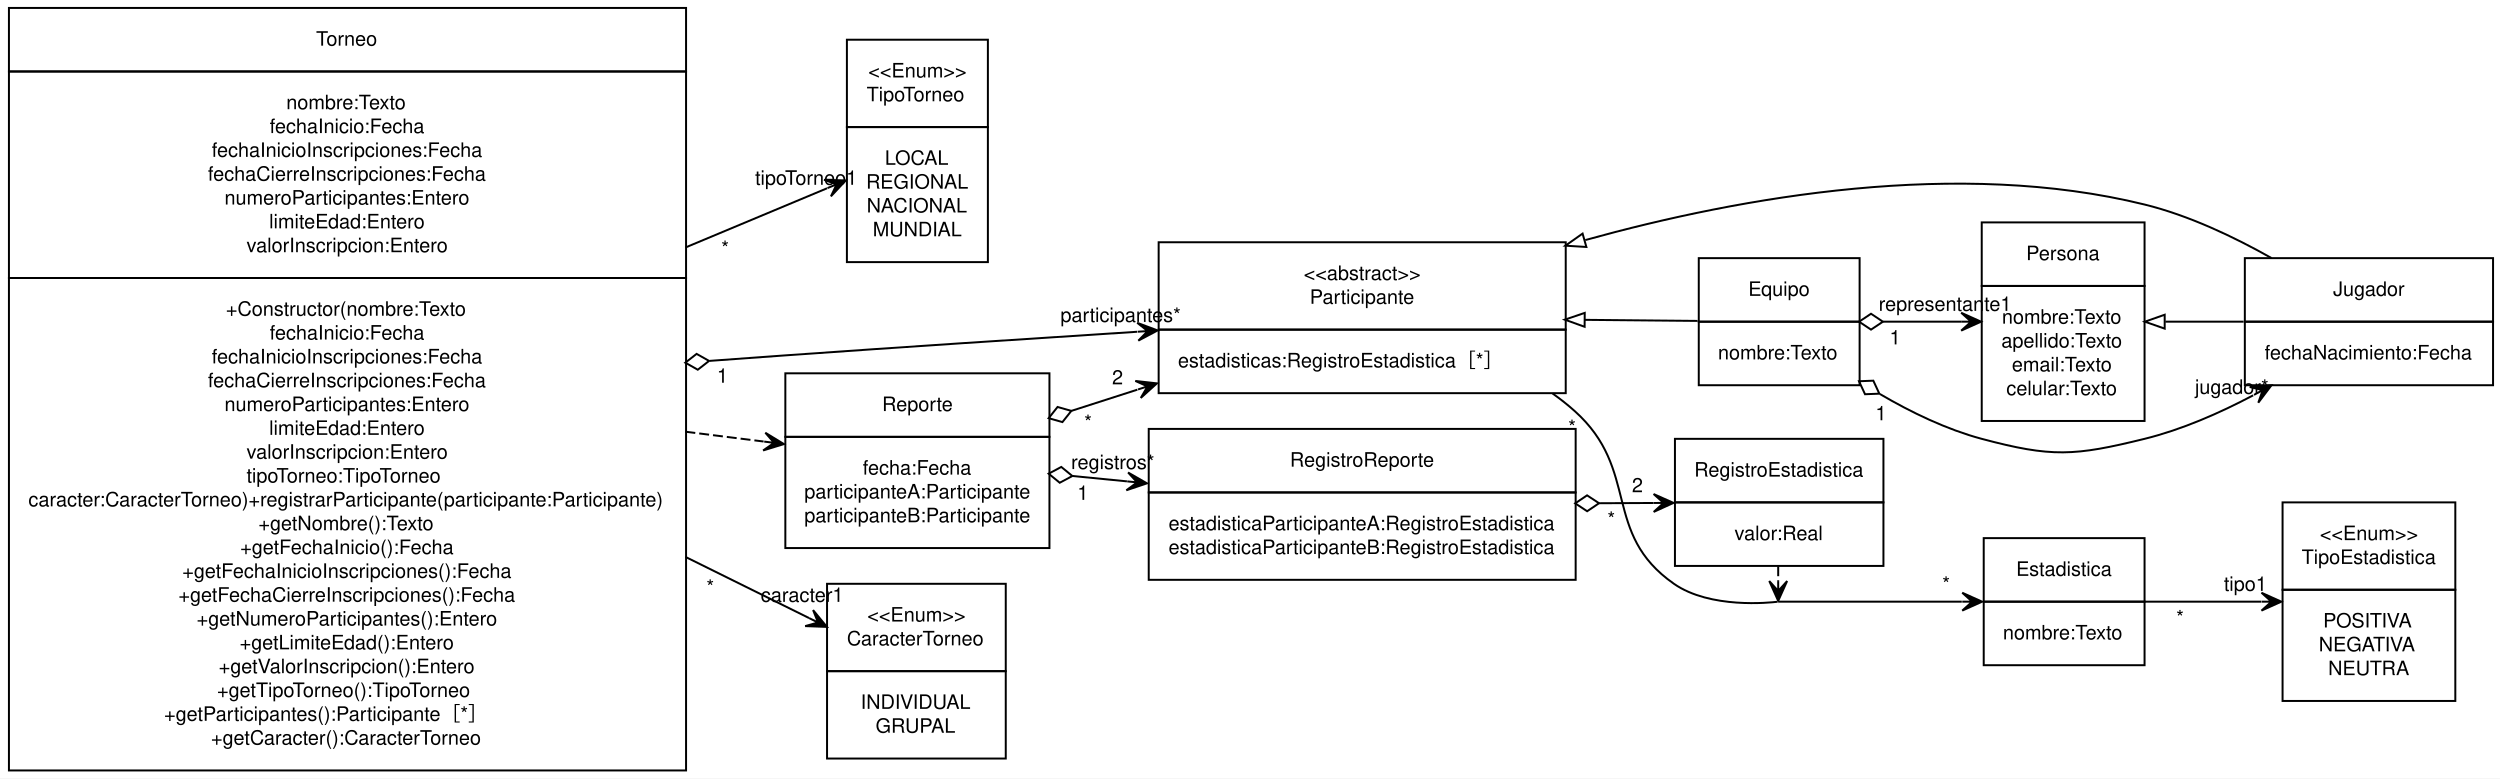
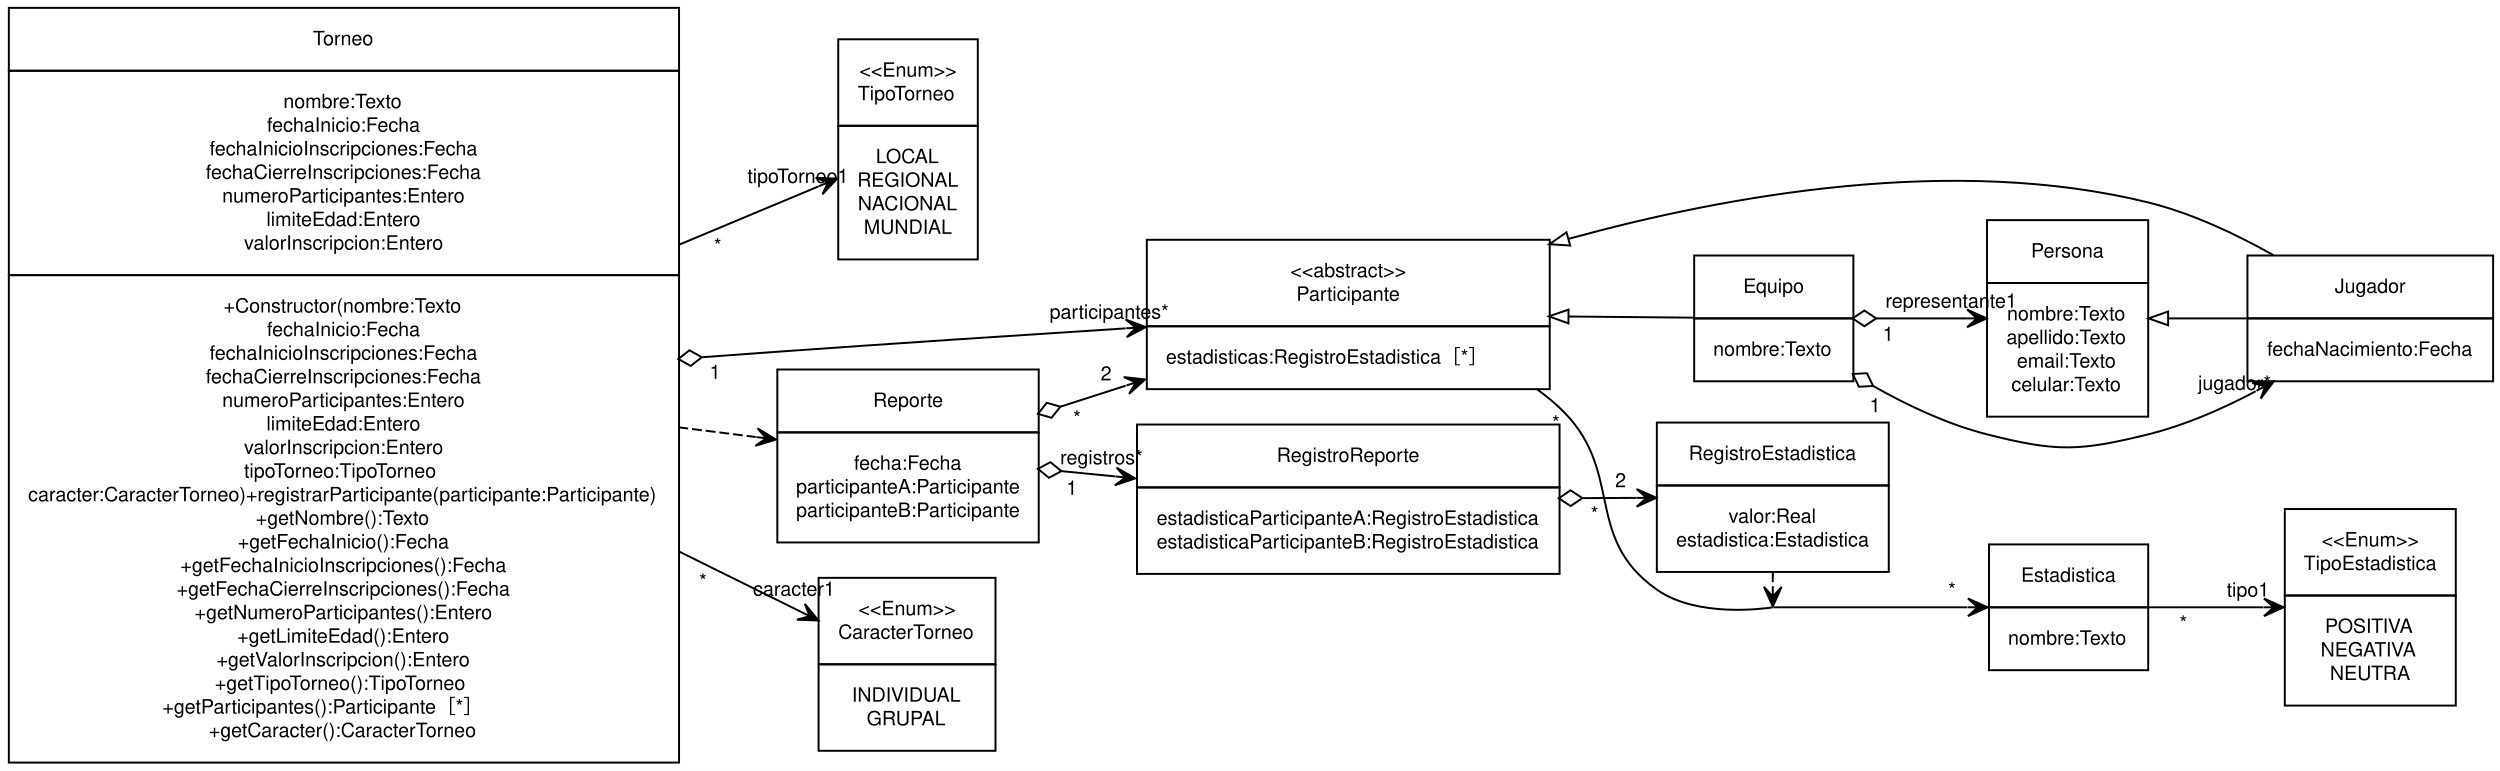
- <svg xmlns="http://www.w3.org/2000/svg" width="1259pt" height="392pt" viewBox="0.00 0.00 1259.00 392.00">
+ <svg xmlns="http://www.w3.org/2000/svg" width="1272pt" height="392pt" viewBox="0.00 0.00 1272.00 392.00">
  <g id="graph0" class="graph" transform="scale(1 1) rotate(0) translate(4 388)">
-     <polygon fill="#ffffff" stroke="transparent" points="-4,4 -4,-388 1255,-388 1255,4 -4,4" />
+     <polygon fill="#ffffff" stroke="transparent" points="-4,4 -4,-388 1268,-388 1268,4 -4,4" />
    <g id="node1" class="node">
      <polygon fill="none" stroke="#000000" points=".5,-352 .5,-384 341.5,-384 341.5,-352 .5,-352" />
      <text text-anchor="start" x="155.163" y="-365" font-family="Helvetica,sans-Serif" font-size="10.00" fill="#000000">Torneo</text>
      <polygon fill="none" stroke="#000000" points=".5,-248 .5,-352 341.5,-352 341.5,-248 .5,-248" />
      <text text-anchor="start" x="140.161" y="-333" font-family="Helvetica,sans-Serif" font-size="10.00" fill="#000000">nombre:Texto</text>
      <text text-anchor="start" x="131.822" y="-321" font-family="Helvetica,sans-Serif" font-size="10.00" fill="#000000">fechaInicio:Fecha</text>
      <text text-anchor="start" x="102.651" y="-309" font-family="Helvetica,sans-Serif" font-size="10.00" fill="#000000">fechaInicioInscripciones:Fecha</text>
      <text text-anchor="start" x="100.712" y="-297" font-family="Helvetica,sans-Serif" font-size="10.00" fill="#000000">fechaCierreInscripciones:Fecha</text>
      <text text-anchor="start" x="109.042" y="-285" font-family="Helvetica,sans-Serif" font-size="10.00" fill="#000000">numeroParticipantes:Entero</text>
      <text text-anchor="start" x="131.548" y="-273" font-family="Helvetica,sans-Serif" font-size="10.00" fill="#000000">limiteEdad:Entero</text>
      <text text-anchor="start" x="120.159" y="-261" font-family="Helvetica,sans-Serif" font-size="10.00" fill="#000000">valorInscripcion:Entero</text>
      <polygon fill="none" stroke="#000000" points=".5,0 .5,-248 341.5,-248 341.5,0 .5,0" />
      <text text-anchor="start" x="109.741" y="-229" font-family="Helvetica,sans-Serif" font-size="10.00" fill="#000000">+Constructor(nombre:Texto</text>
      <text text-anchor="start" x="131.822" y="-217" font-family="Helvetica,sans-Serif" font-size="10.00" fill="#000000">fechaInicio:Fecha</text>
      <text text-anchor="start" x="102.651" y="-205" font-family="Helvetica,sans-Serif" font-size="10.00" fill="#000000">fechaInicioInscripciones:Fecha</text>
      <text text-anchor="start" x="100.712" y="-193" font-family="Helvetica,sans-Serif" font-size="10.00" fill="#000000">fechaCierreInscripciones:Fecha</text>
      <text text-anchor="start" x="109.042" y="-181" font-family="Helvetica,sans-Serif" font-size="10.00" fill="#000000">numeroParticipantes:Entero</text>
      <text text-anchor="start" x="131.548" y="-169" font-family="Helvetica,sans-Serif" font-size="10.00" fill="#000000">limiteEdad:Entero</text>
      <text text-anchor="start" x="120.159" y="-157" font-family="Helvetica,sans-Serif" font-size="10.00" fill="#000000">valorInscripcion:Entero</text>
      <text text-anchor="start" x="120.156" y="-145" font-family="Helvetica,sans-Serif" font-size="10.00" fill="#000000">tipoTorneo:TipoTorneo</text>
      <text text-anchor="start" x="10.288" y="-133" font-family="Helvetica,sans-Serif" font-size="10.00" fill="#000000">caracter:CaracterTorneo)+registrarParticipante(participante:Participante)</text>
      <text text-anchor="start" x="126.133" y="-121" font-family="Helvetica,sans-Serif" font-size="10.00" fill="#000000">+getNombre():Texto</text>
      <text text-anchor="start" x="116.96" y="-109" font-family="Helvetica,sans-Serif" font-size="10.00" fill="#000000">+getFechaInicio():Fecha</text>
      <text text-anchor="start" x="87.79" y="-97" font-family="Helvetica,sans-Serif" font-size="10.00" fill="#000000">+getFechaInicioInscripciones():Fecha</text>
      <text text-anchor="start" x="85.85" y="-85" font-family="Helvetica,sans-Serif" font-size="10.00" fill="#000000">+getFechaCierreInscripciones():Fecha</text>
      <text text-anchor="start" x="95.015" y="-73" font-family="Helvetica,sans-Serif" font-size="10.00" fill="#000000">+getNumeroParticipantes():Entero</text>
      <text text-anchor="start" x="116.681" y="-61" font-family="Helvetica,sans-Serif" font-size="10.00" fill="#000000">+getLimiteEdad():Entero</text>
      <text text-anchor="start" x="106.128" y="-49" font-family="Helvetica,sans-Serif" font-size="10.00" fill="#000000">+getValorInscripcion():Entero</text>
      <text text-anchor="start" x="105.293" y="-37" font-family="Helvetica,sans-Serif" font-size="10.00" fill="#000000">+getTipoTorneo():TipoTorneo</text>
      <text text-anchor="start" x="78.621" y="-25" font-family="Helvetica,sans-Serif" font-size="10.00" fill="#000000">+getParticipantes():Participante［*］</text>
      <text text-anchor="start" x="102.243" y="-13" font-family="Helvetica,sans-Serif" font-size="10.00" fill="#000000">+getCaracter():CaracterTorneo</text>
    </g>
    <g id="node2" class="node">
      <polygon fill="none" stroke="#000000" points="422.5,-324 422.5,-368 493.5,-368 493.5,-324 422.5,-324" />
      <text text-anchor="start" x="433.264" y="-349" font-family="Helvetica,sans-Serif" font-size="10.00" fill="#000000">&lt;&lt;Enum&gt;&gt;</text>
      <text text-anchor="start" x="432.44" y="-337" font-family="Helvetica,sans-Serif" font-size="10.00" fill="#000000">TipoTorneo</text>
      <polygon fill="none" stroke="#000000" points="422.5,-256 422.5,-324 493.5,-324 493.5,-256 422.5,-256" />
      <text text-anchor="start" x="441.608" y="-305" font-family="Helvetica,sans-Serif" font-size="10.00" fill="#000000">LOCAL</text>
      <text text-anchor="start" x="432.164" y="-293" font-family="Helvetica,sans-Serif" font-size="10.00" fill="#000000">REGIONAL</text>
      <text text-anchor="start" x="432.444" y="-281" font-family="Helvetica,sans-Serif" font-size="10.00" fill="#000000">NACIONAL</text>
      <text text-anchor="start" x="435.503" y="-269" font-family="Helvetica,sans-Serif" font-size="10.00" fill="#000000">MUNDIAL</text>
    </g>
    <g id="edge3" class="edge">
      <path fill="none" stroke="#000000" d="M341.18,-263.364C367.455,-274.351 392.469,-284.809 412.521,-293.193" />
      <polygon fill="#000000" stroke="#000000" points="421.949,-297.136 410.987,-297.43 417.336,-295.207 412.723,-293.278 412.723,-293.278 412.723,-293.278 417.336,-295.207 414.459,-289.126 421.949,-297.136 421.949,-297.136" />
      <text text-anchor="middle" x="401.966" y="-294.942" font-family="Helvetica,sans-Serif" font-size="10.00" fill="#000000">tipoTorneo1</text>
      <text text-anchor="middle" x="361.164" y="-259.558" font-family="Helvetica,sans-Serif" font-size="10.00" fill="#000000">*</text>
    </g>
    <g id="node3" class="node">
      <polygon fill="none" stroke="#000000" points="579.5,-222 579.5,-266 784.5,-266 784.5,-222 579.5,-222" />
      <text text-anchor="start" x="652.54" y="-247" font-family="Helvetica,sans-Serif" font-size="10.00" fill="#000000">&lt;&lt;abstract&gt;&gt;</text>
      <text text-anchor="start" x="655.606" y="-235" font-family="Helvetica,sans-Serif" font-size="10.00" fill="#000000">Participante</text>
      <polygon fill="none" stroke="#000000" points="579.5,-190 579.5,-222 784.5,-222 784.5,-190 579.5,-190" />
      <text text-anchor="start" x="589.209" y="-203" font-family="Helvetica,sans-Serif" font-size="10.00" fill="#000000">estadisticas:RegistroEstadistica［*］</text>
    </g>
    <g id="edge4" class="edge">
      <path fill="none" stroke="#000000" d="M353.356,-206.262C366.094,-207.205 378.738,-208.126 391,-209 449.61,-213.176 514.898,-217.477 568.711,-220.929" />
      <polygon fill="none" stroke="#000000" points="353.09,-206.243 346.81,-209.787 341.123,-205.352 347.403,-201.809 353.09,-206.243" />
      <polygon fill="#000000" stroke="#000000" points="578.968,-221.586 568.701,-225.438 573.978,-221.266 568.988,-220.947 568.988,-220.947 568.988,-220.947 573.978,-221.266 569.276,-216.456 578.968,-221.586 578.968,-221.586" />
      <text text-anchor="middle" x="560.339" y="-225.863" font-family="Helvetica,sans-Serif" font-size="10.00" fill="#000000">participantes*</text>
      <text text-anchor="middle" x="359.826" y="-195.268" font-family="Helvetica,sans-Serif" font-size="10.00" fill="#000000">1</text>
    </g>
    <g id="node7" class="node">
      <polygon fill="none" stroke="#000000" points="412.5,-50 412.5,-94 502.5,-94 502.5,-50 412.5,-50" />
      <text text-anchor="start" x="432.764" y="-75" font-family="Helvetica,sans-Serif" font-size="10.00" fill="#000000">&lt;&lt;Enum&gt;&gt;</text>
      <text text-anchor="start" x="422.497" y="-63" font-family="Helvetica,sans-Serif" font-size="10.00" fill="#000000">CaracterTorneo</text>
      <polygon fill="none" stroke="#000000" points="412.5,-6 412.5,-50 502.5,-50 502.5,-6 412.5,-6" />
      <text text-anchor="start" x="429.445" y="-31" font-family="Helvetica,sans-Serif" font-size="10.00" fill="#000000">INDIVIDUAL</text>
      <text text-anchor="start" x="436.943" y="-19" font-family="Helvetica,sans-Serif" font-size="10.00" fill="#000000">GRUPAL</text>
    </g>
    <g id="edge2" class="edge">
      <path fill="none" stroke="#000000" d="M341.18,-107.552C363.629,-96.445 385.156,-85.794 403.456,-76.74" />
      <polygon fill="#000000" stroke="#000000" points="412.443,-72.293 405.476,-80.761 407.962,-74.51 403.48,-76.728 403.48,-76.728 403.48,-76.728 407.962,-74.51 401.484,-72.694 412.443,-72.293 412.443,-72.293" />
      <text text-anchor="middle" x="399.945" y="-84.907" font-family="Helvetica,sans-Serif" font-size="10.00" fill="#000000">caracter1</text>
      <text text-anchor="middle" x="353.678" y="-88.938" font-family="Helvetica,sans-Serif" font-size="10.00" fill="#000000">*</text>
    </g>
    <g id="node10" class="node">
      <polygon fill="none" stroke="#000000" points="391.5,-168 391.5,-200 524.5,-200 524.5,-168 391.5,-168" />
      <text text-anchor="start" x="440.219" y="-181" font-family="Helvetica,sans-Serif" font-size="10.00" fill="#000000">Reporte</text>
      <polygon fill="none" stroke="#000000" points="391.5,-112 391.5,-168 524.5,-168 524.5,-112 391.5,-112" />
      <text text-anchor="start" x="430.49" y="-149" font-family="Helvetica,sans-Serif" font-size="10.00" fill="#000000">fecha:Fecha</text>
      <text text-anchor="start" x="401.042" y="-137" font-family="Helvetica,sans-Serif" font-size="10.00" fill="#000000">participanteA:Participante</text>
      <text text-anchor="start" x="401.042" y="-125" font-family="Helvetica,sans-Serif" font-size="10.00" fill="#000000">participanteB:Participante</text>
    </g>
    <g id="edge1" class="edge">
      <path fill="none" stroke="#000000" stroke-dasharray="5,2" d="M341.18,-170.591C354.816,-168.88 368.112,-167.212 380.551,-165.652" />
      <polygon fill="#000000" stroke="#000000" points="390.788,-164.368 381.425,-170.078 385.826,-164.99 380.865,-165.613 380.865,-165.613 380.865,-165.613 385.826,-164.99 380.305,-161.148 390.788,-164.368 390.788,-164.368" />
    </g>
    <g id="node4" class="node">
-       <polygon fill="none" stroke="#000000" points="851.5,-226 851.5,-258 932.5,-258 932.5,-226 851.5,-226" />
-       <text text-anchor="start" x="876.438" y="-239" font-family="Helvetica,sans-Serif" font-size="10.00" fill="#000000">Equipo</text>
-       <polygon fill="none" stroke="#000000" points="851.5,-194 851.5,-226 932.5,-226 932.5,-194 851.5,-194" />
-       <text text-anchor="start" x="861.16" y="-207" font-family="Helvetica,sans-Serif" font-size="10.00" fill="#000000">nombre:Texto</text>
+       <polygon fill="none" stroke="#000000" points="858,-226 858,-258 939,-258 939,-226 858,-226" />
+       <text text-anchor="start" x="882.938" y="-239" font-family="Helvetica,sans-Serif" font-size="10.00" fill="#000000">Equipo</text>
+       <polygon fill="none" stroke="#000000" points="858,-194 858,-226 939,-226 939,-194 858,-194" />
+       <text text-anchor="start" x="867.66" y="-207" font-family="Helvetica,sans-Serif" font-size="10.00" fill="#000000">nombre:Texto</text>
    </g>
    <g id="edge9" class="edge">
-       <path fill="none" stroke="#000000" d="M794.05,-226.928C814.409,-226.734 834.386,-226.544 850.901,-226.387" />
-       <polygon fill="none" stroke="#000000" points="794.005,-223.428 784.039,-227.023 794.072,-230.428 794.005,-223.428" />
+       <path fill="none" stroke="#000000" d="M794.112,-226.96C816.783,-226.75 839.198,-226.543 857.371,-226.375" />
+       <polygon fill="none" stroke="#000000" points="794.011,-223.46 784.044,-227.053 794.076,-230.46 794.011,-223.46" />
    </g>
    <g id="node6" class="node">
-       <polygon fill="none" stroke="#000000" points="1126.5,-226 1126.5,-258 1251.5,-258 1251.5,-226 1126.5,-226" />
-       <text text-anchor="start" x="1170.938" y="-239" font-family="Helvetica,sans-Serif" font-size="10.00" fill="#000000">Jugador</text>
-       <polygon fill="none" stroke="#000000" points="1126.5,-194 1126.5,-226 1251.5,-226 1251.5,-194 1126.5,-194" />
-       <text text-anchor="start" x="1136.489" y="-207" font-family="Helvetica,sans-Serif" font-size="10.00" fill="#000000">fechaNacimiento:Fecha</text>
+       <polygon fill="none" stroke="#000000" points="1139.5,-226 1139.5,-258 1264.5,-258 1264.5,-226 1139.5,-226" />
+       <text text-anchor="start" x="1183.938" y="-239" font-family="Helvetica,sans-Serif" font-size="10.00" fill="#000000">Jugador</text>
+       <polygon fill="none" stroke="#000000" points="1139.5,-194 1139.5,-226 1264.5,-226 1264.5,-194 1139.5,-194" />
+       <text text-anchor="start" x="1149.489" y="-207" font-family="Helvetica,sans-Serif" font-size="10.00" fill="#000000">fechaNacimiento:Fecha</text>
    </g>
    <g id="edge8" class="edge">
-       <path fill="none" stroke="#000000" d="M794.359,-267.112C873.869,-289.144 982.406,-308.053 1076,-285 1098.164,-279.541 1120.795,-268.852 1139.892,-258.055" />
-       <polygon fill="none" stroke="#000000" points="794.895,-263.627 784.319,-264.271 792.989,-270.362 794.895,-263.627" />
+       <path fill="none" stroke="#000000" d="M793.986,-266.448C876.478,-289.171 990.754,-309.199 1089,-285 1111.164,-279.541 1133.795,-268.852 1152.892,-258.055" />
+       <polygon fill="none" stroke="#000000" points="794.913,-263.073 784.339,-263.739 793.02,-269.812 794.913,-263.073" />
    </g>
    <g id="edge10" class="edge">
-       <path fill="none" stroke="#000000" d="M777.882,-189.84C781.781,-187.071 785.511,-184.126 789,-181 822.213,-151.237 802.432,-119.529 839,-94 857.198,-81.295 887.417,-84.502 891.124,-84.952" />
-       <text text-anchor="middle" x="787.678" y="-169.403" font-family="Helvetica,sans-Serif" font-size="10.00" fill="#000000">*</text>
+       <path fill="none" stroke="#000000" d="M777.993,-189.962C781.862,-187.16 785.556,-184.176 789,-181 823.502,-149.19 800.655,-115.054 839,-88 859.319,-73.664 893.395,-78.298 897.576,-78.933" />
+       <text text-anchor="middle" x="787.625" y="-169.434" font-family="Helvetica,sans-Serif" font-size="10.00" fill="#000000">*</text>
    </g>
    <g id="node5" class="node">
-       <polygon fill="none" stroke="#000000" points="994,-244 994,-276 1076,-276 1076,-244 994,-244" />
-       <text text-anchor="start" x="1016.383" y="-257" font-family="Helvetica,sans-Serif" font-size="10.00" fill="#000000">Persona</text>
-       <polygon fill="none" stroke="#000000" points="994,-176 994,-244 1076,-244 1076,-176 994,-176" />
-       <text text-anchor="start" x="1004.16" y="-225" font-family="Helvetica,sans-Serif" font-size="10.00" fill="#000000">nombre:Texto</text>
-       <text text-anchor="start" x="1003.881" y="-213" font-family="Helvetica,sans-Serif" font-size="10.00" fill="#000000">apellido:Texto</text>
-       <text text-anchor="start" x="1009.165" y="-201" font-family="Helvetica,sans-Serif" font-size="10.00" fill="#000000">email:Texto</text>
-       <text text-anchor="start" x="1006.385" y="-189" font-family="Helvetica,sans-Serif" font-size="10.00" fill="#000000">celular:Texto</text>
+       <polygon fill="none" stroke="#000000" points="1007,-244 1007,-276 1089,-276 1089,-244 1007,-244" />
+       <text text-anchor="start" x="1029.383" y="-257" font-family="Helvetica,sans-Serif" font-size="10.00" fill="#000000">Persona</text>
+       <polygon fill="none" stroke="#000000" points="1007,-176 1007,-244 1089,-244 1089,-176 1007,-176" />
+       <text text-anchor="start" x="1017.16" y="-225" font-family="Helvetica,sans-Serif" font-size="10.00" fill="#000000">nombre:Texto</text>
+       <text text-anchor="start" x="1016.881" y="-213" font-family="Helvetica,sans-Serif" font-size="10.00" fill="#000000">apellido:Texto</text>
+       <text text-anchor="start" x="1022.165" y="-201" font-family="Helvetica,sans-Serif" font-size="10.00" fill="#000000">email:Texto</text>
+       <text text-anchor="start" x="1019.385" y="-189" font-family="Helvetica,sans-Serif" font-size="10.00" fill="#000000">celular:Texto</text>
    </g>
    <g id="edge5" class="edge">
-       <path fill="none" stroke="#000000" d="M944.346,-226C957.184,-226 970.892,-226 983.659,-226" />
-       <polygon fill="none" stroke="#000000" points="944.237,-226 938.237,-230 932.237,-226 938.237,-222 944.237,-226" />
-       <polygon fill="#000000" stroke="#000000" points="993.662,-226 983.662,-230.5 988.662,-226 983.662,-226 983.662,-226 983.662,-226 988.662,-226 983.662,-221.5 993.662,-226 993.662,-226" />
-       <text text-anchor="middle" x="975.536" y="-231.452" font-family="Helvetica,sans-Serif" font-size="10.00" fill="#000000">representante1</text>
-       <text text-anchor="middle" x="950.364" y="-214.548" font-family="Helvetica,sans-Serif" font-size="10.00" fill="#000000">1</text>
+       <path fill="none" stroke="#000000" d="M950.667,-226C965.641,-226 981.921,-226 996.805,-226" />
+       <polygon fill="none" stroke="#000000" points="950.592,-226 944.592,-230 938.592,-226 944.592,-222 950.592,-226" />
+       <polygon fill="#000000" stroke="#000000" points="1006.854,-226 996.854,-230.5 1001.854,-226 996.854,-226 996.854,-226 996.854,-226 1001.854,-226 996.854,-221.5 1006.854,-226 1006.854,-226" />
+       <text text-anchor="middle" x="988.728" y="-231.452" font-family="Helvetica,sans-Serif" font-size="10.00" fill="#000000">representante1</text>
+       <text text-anchor="middle" x="956.718" y="-214.548" font-family="Helvetica,sans-Serif" font-size="10.00" fill="#000000">1</text>
    </g>
    <g id="edge7" class="edge">
-       <path fill="none" stroke="#000000" d="M942.712,-189.574C958.428,-180.359 976.271,-171.738 994,-167 1029.209,-157.59 1040.613,-158.284 1076,-167 1094.701,-171.606 1113.734,-179.935 1130.697,-188.912" />
-       <polygon fill="none" stroke="#000000" points="942.433,-189.744 939.404,-196.288 932.198,-196.008 935.228,-189.465 942.433,-189.744" />
-       <polygon fill="#000000" stroke="#000000" points="1139.892,-193.946 1128.96,-193.091 1135.507,-191.545 1131.121,-189.144 1131.121,-189.144 1131.121,-189.144 1135.507,-191.545 1133.282,-185.196 1139.892,-193.946 1139.892,-193.946" />
-       <text text-anchor="middle" x="1119.934" y="-189.656" font-family="Helvetica,sans-Serif" font-size="10.00" fill="#000000">jugador*</text>
-       <text text-anchor="middle" x="943.246" y="-176.337" font-family="Helvetica,sans-Serif" font-size="10.00" fill="#000000">1</text>
+       <path fill="none" stroke="#000000" d="M949.238,-191.502C966.79,-181.567 987.048,-172.053 1007,-167 1042.329,-158.052 1053.613,-158.284 1089,-167 1107.701,-171.606 1126.734,-179.935 1143.697,-188.912" />
+       <polygon fill="none" stroke="#000000" points="949.031,-191.624 945.887,-198.113 938.687,-197.707 941.832,-191.217 949.031,-191.624" />
+       <polygon fill="#000000" stroke="#000000" points="1152.892,-193.946 1141.96,-193.091 1148.507,-191.545 1144.121,-189.144 1144.121,-189.144 1144.121,-189.144 1148.507,-191.545 1146.282,-185.196 1152.892,-193.946 1152.892,-193.946" />
+       <text text-anchor="middle" x="1132.934" y="-189.656" font-family="Helvetica,sans-Serif" font-size="10.00" fill="#000000">jugador*</text>
+       <text text-anchor="middle" x="950.028" y="-178.233" font-family="Helvetica,sans-Serif" font-size="10.00" fill="#000000">1</text>
    </g>
    <g id="edge6" class="edge">
-       <path fill="none" stroke="#000000" d="M1086.471,-226C1099.106,-226 1112.769,-226 1125.865,-226" />
-       <polygon fill="none" stroke="#000000" points="1086.135,-222.5 1076.135,-226 1086.135,-229.5 1086.135,-222.5" />
+       <path fill="none" stroke="#000000" d="M1099.471,-226C1112.106,-226 1125.769,-226 1138.865,-226" />
+       <polygon fill="none" stroke="#000000" points="1099.135,-222.5 1089.135,-226 1099.135,-229.5 1099.135,-222.5" />
    </g>
    <g id="node8" class="node">
-       <polygon fill="none" stroke="#000000" points="995,-85 995,-117 1076,-117 1076,-85 995,-85" />
-       <text text-anchor="start" x="1011.329" y="-98" font-family="Helvetica,sans-Serif" font-size="10.00" fill="#000000">Estadistica</text>
-       <polygon fill="none" stroke="#000000" points="995,-53 995,-85 1076,-85 1076,-53 995,-53" />
-       <text text-anchor="start" x="1004.66" y="-66" font-family="Helvetica,sans-Serif" font-size="10.00" fill="#000000">nombre:Texto</text>
+       <polygon fill="none" stroke="#000000" points="1008,-79 1008,-111 1089,-111 1089,-79 1008,-79" />
+       <text text-anchor="start" x="1024.329" y="-92" font-family="Helvetica,sans-Serif" font-size="10.00" fill="#000000">Estadistica</text>
+       <polygon fill="none" stroke="#000000" points="1008,-47 1008,-79 1089,-79 1089,-47 1008,-47" />
+       <text text-anchor="start" x="1017.66" y="-60" font-family="Helvetica,sans-Serif" font-size="10.00" fill="#000000">nombre:Texto</text>
    </g>
    <g id="node12" class="node">
-       <polygon fill="none" stroke="#000000" points="1145.5,-91 1145.5,-135 1232.5,-135 1232.5,-91 1145.5,-91" />
-       <text text-anchor="start" x="1164.264" y="-116" font-family="Helvetica,sans-Serif" font-size="10.00" fill="#000000">&lt;&lt;Enum&gt;&gt;</text>
-       <text text-anchor="start" x="1155.106" y="-104" font-family="Helvetica,sans-Serif" font-size="10.00" fill="#000000">TipoEstadistica</text>
-       <polygon fill="none" stroke="#000000" points="1145.5,-35 1145.5,-91 1232.5,-91 1232.5,-35 1145.5,-35" />
-       <text text-anchor="start" x="1165.939" y="-72" font-family="Helvetica,sans-Serif" font-size="10.00" fill="#000000">POSITIVA</text>
-       <text text-anchor="start" x="1163.719" y="-60" font-family="Helvetica,sans-Serif" font-size="10.00" fill="#000000">NEGATIVA</text>
-       <text text-anchor="start" x="1168.448" y="-48" font-family="Helvetica,sans-Serif" font-size="10.00" fill="#000000">NEUTRA</text>
+       <polygon fill="none" stroke="#000000" points="1158.5,-85 1158.5,-129 1245.5,-129 1245.5,-85 1158.5,-85" />
+       <text text-anchor="start" x="1177.264" y="-110" font-family="Helvetica,sans-Serif" font-size="10.00" fill="#000000">&lt;&lt;Enum&gt;&gt;</text>
+       <text text-anchor="start" x="1168.106" y="-98" font-family="Helvetica,sans-Serif" font-size="10.00" fill="#000000">TipoEstadistica</text>
+       <polygon fill="none" stroke="#000000" points="1158.5,-29 1158.5,-85 1245.5,-85 1245.5,-29 1158.5,-29" />
+       <text text-anchor="start" x="1178.939" y="-66" font-family="Helvetica,sans-Serif" font-size="10.00" fill="#000000">POSITIVA</text>
+       <text text-anchor="start" x="1176.719" y="-54" font-family="Helvetica,sans-Serif" font-size="10.00" fill="#000000">NEGATIVA</text>
+       <text text-anchor="start" x="1181.448" y="-42" font-family="Helvetica,sans-Serif" font-size="10.00" fill="#000000">NEUTRA</text>
    </g>
    <g id="edge13" class="edge">
-       <path fill="none" stroke="#000000" d="M1075.732,-85C1093.801,-85 1115.315,-85 1134.683,-85" />
-       <polygon fill="#000000" stroke="#000000" points="1144.885,-85 1134.885,-89.5 1139.885,-85 1134.885,-85 1134.885,-85 1134.885,-85 1139.885,-85 1134.885,-80.5 1144.885,-85 1144.885,-85" />
-       <text text-anchor="middle" x="1126.759" y="-90.452" font-family="Helvetica,sans-Serif" font-size="10.00" fill="#000000">tipo1</text>
-       <text text-anchor="middle" x="1093.858" y="-73.548" font-family="Helvetica,sans-Serif" font-size="10.00" fill="#000000">*</text>
+       <path fill="none" stroke="#000000" d="M1088.732,-79C1106.801,-79 1128.315,-79 1147.683,-79" />
+       <polygon fill="#000000" stroke="#000000" points="1157.885,-79 1147.885,-83.5 1152.885,-79 1147.885,-79 1147.885,-79 1147.885,-79 1152.885,-79 1147.885,-74.5 1157.885,-79 1157.885,-79" />
+       <text text-anchor="middle" x="1139.759" y="-84.452" font-family="Helvetica,sans-Serif" font-size="10.00" fill="#000000">tipo1</text>
+       <text text-anchor="middle" x="1106.858" y="-67.548" font-family="Helvetica,sans-Serif" font-size="10.00" fill="#000000">*</text>
    </g>
    <g id="node9" class="node">
-       <polygon fill="none" stroke="#000000" points="839.5,-135 839.5,-167 944.5,-167 944.5,-135 839.5,-135" />
-       <text text-anchor="start" x="849.217" y="-148" font-family="Helvetica,sans-Serif" font-size="10.00" fill="#000000">RegistroEstadistica</text>
-       <polygon fill="none" stroke="#000000" points="839.5,-103 839.5,-135 944.5,-135 944.5,-103 839.5,-103" />
-       <text text-anchor="start" x="869.5" y="-116" font-family="Helvetica,sans-Serif" font-size="10.00" fill="#000000">valor:Real</text>
+       <polygon fill="none" stroke="#000000" points="839,-141 839,-173 957,-173 957,-141 839,-141" />
+       <text text-anchor="start" x="855.217" y="-154" font-family="Helvetica,sans-Serif" font-size="10.00" fill="#000000">RegistroEstadistica</text>
+       <polygon fill="none" stroke="#000000" points="839,-97 839,-141 957,-141 957,-97 839,-97" />
+       <text text-anchor="start" x="875.5" y="-122" font-family="Helvetica,sans-Serif" font-size="10.00" fill="#000000">valor:Real</text>
+       <text text-anchor="start" x="848.823" y="-110" font-family="Helvetica,sans-Serif" font-size="10.00" fill="#000000">estadistica:Estadistica</text>
    </g>
    <g id="edge12" class="edge">
-       <path fill="none" stroke="#000000" stroke-dasharray="5,2" d="M891.5,-102.831C891.5,-100.379 891.5,-97.926 891.5,-95.474" />
-       <polygon fill="#000000" stroke="#000000" points="891.5,-85.391 896,-95.391 891.5,-90.391 891.5,-95.391 891.5,-95.391 891.5,-95.391 891.5,-90.391 887,-95.391 891.5,-85.391 891.5,-85.391" />
+       <path fill="none" stroke="#000000" stroke-dasharray="5,2" d="M898,-96.801C898,-94.359 898,-91.917 898,-89.476" />
+       <polygon fill="#000000" stroke="#000000" points="898,-79.438 902.5,-89.438 898,-84.438 898,-89.438 898,-89.438 898,-89.438 898,-84.438 893.5,-89.438 898,-79.438 898,-79.438" />
    </g>
    <g id="edge16" class="edge">
      <path fill="none" stroke="#000000" d="M535.581,-181.097C546.338,-184.555 557.556,-188.161 568.784,-191.77" />
      <polygon fill="none" stroke="#000000" points="535.525,-181.08 528.589,-183.052 524.101,-177.407 531.037,-175.435 535.525,-181.08" />
      <polygon fill="#000000" stroke="#000000" points="578.641,-194.938 567.744,-196.162 573.881,-193.408 569.121,-191.878 569.121,-191.878 569.121,-191.878 573.881,-193.408 570.498,-187.594 578.641,-194.938 578.641,-194.938" />
      <text text-anchor="middle" x="558.798" y="-194.438" font-family="Helvetica,sans-Serif" font-size="10.00" fill="#000000">2</text>
      <text text-anchor="middle" x="543.944" y="-171.907" font-family="Helvetica,sans-Serif" font-size="10.00" fill="#000000">*</text>
    </g>
    <g id="node11" class="node">
      <polygon fill="none" stroke="#000000" points="574.5,-140 574.5,-172 789.5,-172 789.5,-140 574.5,-140" />
      <text text-anchor="start" x="645.607" y="-153" font-family="Helvetica,sans-Serif" font-size="10.00" fill="#000000">RegistroReporte</text>
      <polygon fill="none" stroke="#000000" points="574.5,-96 574.5,-140 789.5,-140 789.5,-96 574.5,-96" />
      <text text-anchor="start" x="584.483" y="-121" font-family="Helvetica,sans-Serif" font-size="10.00" fill="#000000">estadisticaParticipanteA:RegistroEstadistica</text>
      <text text-anchor="start" x="584.483" y="-109" font-family="Helvetica,sans-Serif" font-size="10.00" fill="#000000">estadisticaParticipanteB:RegistroEstadistica</text>
    </g>
    <g id="edge14" class="edge">
      <path fill="none" stroke="#000000" d="M536.046,-148.286C544.977,-147.409 554.221,-146.501 563.52,-145.587" />
      <polygon fill="none" stroke="#000000" points="536.043,-148.286 530.463,-152.853 524.101,-149.459 529.681,-144.892 536.043,-148.286" />
      <polygon fill="#000000" stroke="#000000" points="573.62,-144.595 564.108,-150.051 568.644,-145.084 563.668,-145.573 563.668,-145.573 563.668,-145.573 568.644,-145.084 563.228,-141.094 573.62,-144.595 573.62,-144.595" />
      <text text-anchor="middle" x="556.407" y="-151.779" font-family="Helvetica,sans-Serif" font-size="10.00" fill="#000000">registros*</text>
      <text text-anchor="middle" x="541.314" y="-136.275" font-family="Helvetica,sans-Serif" font-size="10.00" fill="#000000">1</text>
    </g>
    <g id="edge15" class="edge">
-       <path fill="none" stroke="#000000" d="M801.336,-134.571C810.731,-134.615 819.964,-134.659 828.726,-134.701" />
-       <polygon fill="none" stroke="#000000" points="801.268,-134.57 795.249,-138.542 789.268,-134.513 795.287,-130.542 801.268,-134.57" />
-       <polygon fill="#000000" stroke="#000000" points="838.778,-134.749 828.756,-139.201 833.778,-134.725 828.778,-134.701 828.778,-134.701 828.778,-134.701 833.778,-134.725 828.799,-130.201 838.778,-134.749 838.778,-134.749" />
-       <text text-anchor="middle" x="820.611" y="-140.115" font-family="Helvetica,sans-Serif" font-size="10.00" fill="#000000">2</text>
-       <text text-anchor="middle" x="807.434" y="-123.147" font-family="Helvetica,sans-Serif" font-size="10.00" fill="#000000">*</text>
+       <path fill="none" stroke="#000000" d="M801.509,-134.554C810.767,-134.597 819.908,-134.639 828.658,-134.68" />
+       <polygon fill="none" stroke="#000000" points="801.116,-134.553 795.097,-138.525 789.116,-134.497 795.134,-130.525 801.116,-134.553" />
+       <polygon fill="#000000" stroke="#000000" points="838.734,-134.726 828.713,-139.18 833.734,-134.703 828.734,-134.68 828.734,-134.68 828.734,-134.68 833.734,-134.703 828.755,-130.18 838.734,-134.726 838.734,-134.726" />
+       <text text-anchor="middle" x="820.569" y="-140.095" font-family="Helvetica,sans-Serif" font-size="10.00" fill="#000000">2</text>
+       <text text-anchor="middle" x="807.281" y="-123.129" font-family="Helvetica,sans-Serif" font-size="10.00" fill="#000000">*</text>
    </g>
    <g id="edge11" class="edge">
-       <path fill="none" stroke="#000000" d="M891.912,-85C896.831,-85 944.883,-85 983.965,-85" />
-       <polygon fill="#000000" stroke="#000000" points="994.191,-85 984.191,-89.5 989.191,-85 984.191,-85 984.191,-85 984.191,-85 989.191,-85 984.191,-80.5 994.191,-85 994.191,-85" />
-       <text text-anchor="middle" x="976.064" y="-90.452" font-family="Helvetica,sans-Serif" font-size="10.00" fill="#000000">*</text>
+       <path fill="none" stroke="#000000" d="M898.43,-79C903.674,-79 955.793,-79 997.052,-79" />
+       <polygon fill="#000000" stroke="#000000" points="1007.272,-79 997.272,-83.5 1002.272,-79 997.272,-79 997.272,-79 997.272,-79 1002.272,-79 997.272,-74.5 1007.272,-79 1007.272,-79" />
+       <text text-anchor="middle" x="989.146" y="-84.452" font-family="Helvetica,sans-Serif" font-size="10.00" fill="#000000">*</text>
    </g>
  </g>
</svg>
